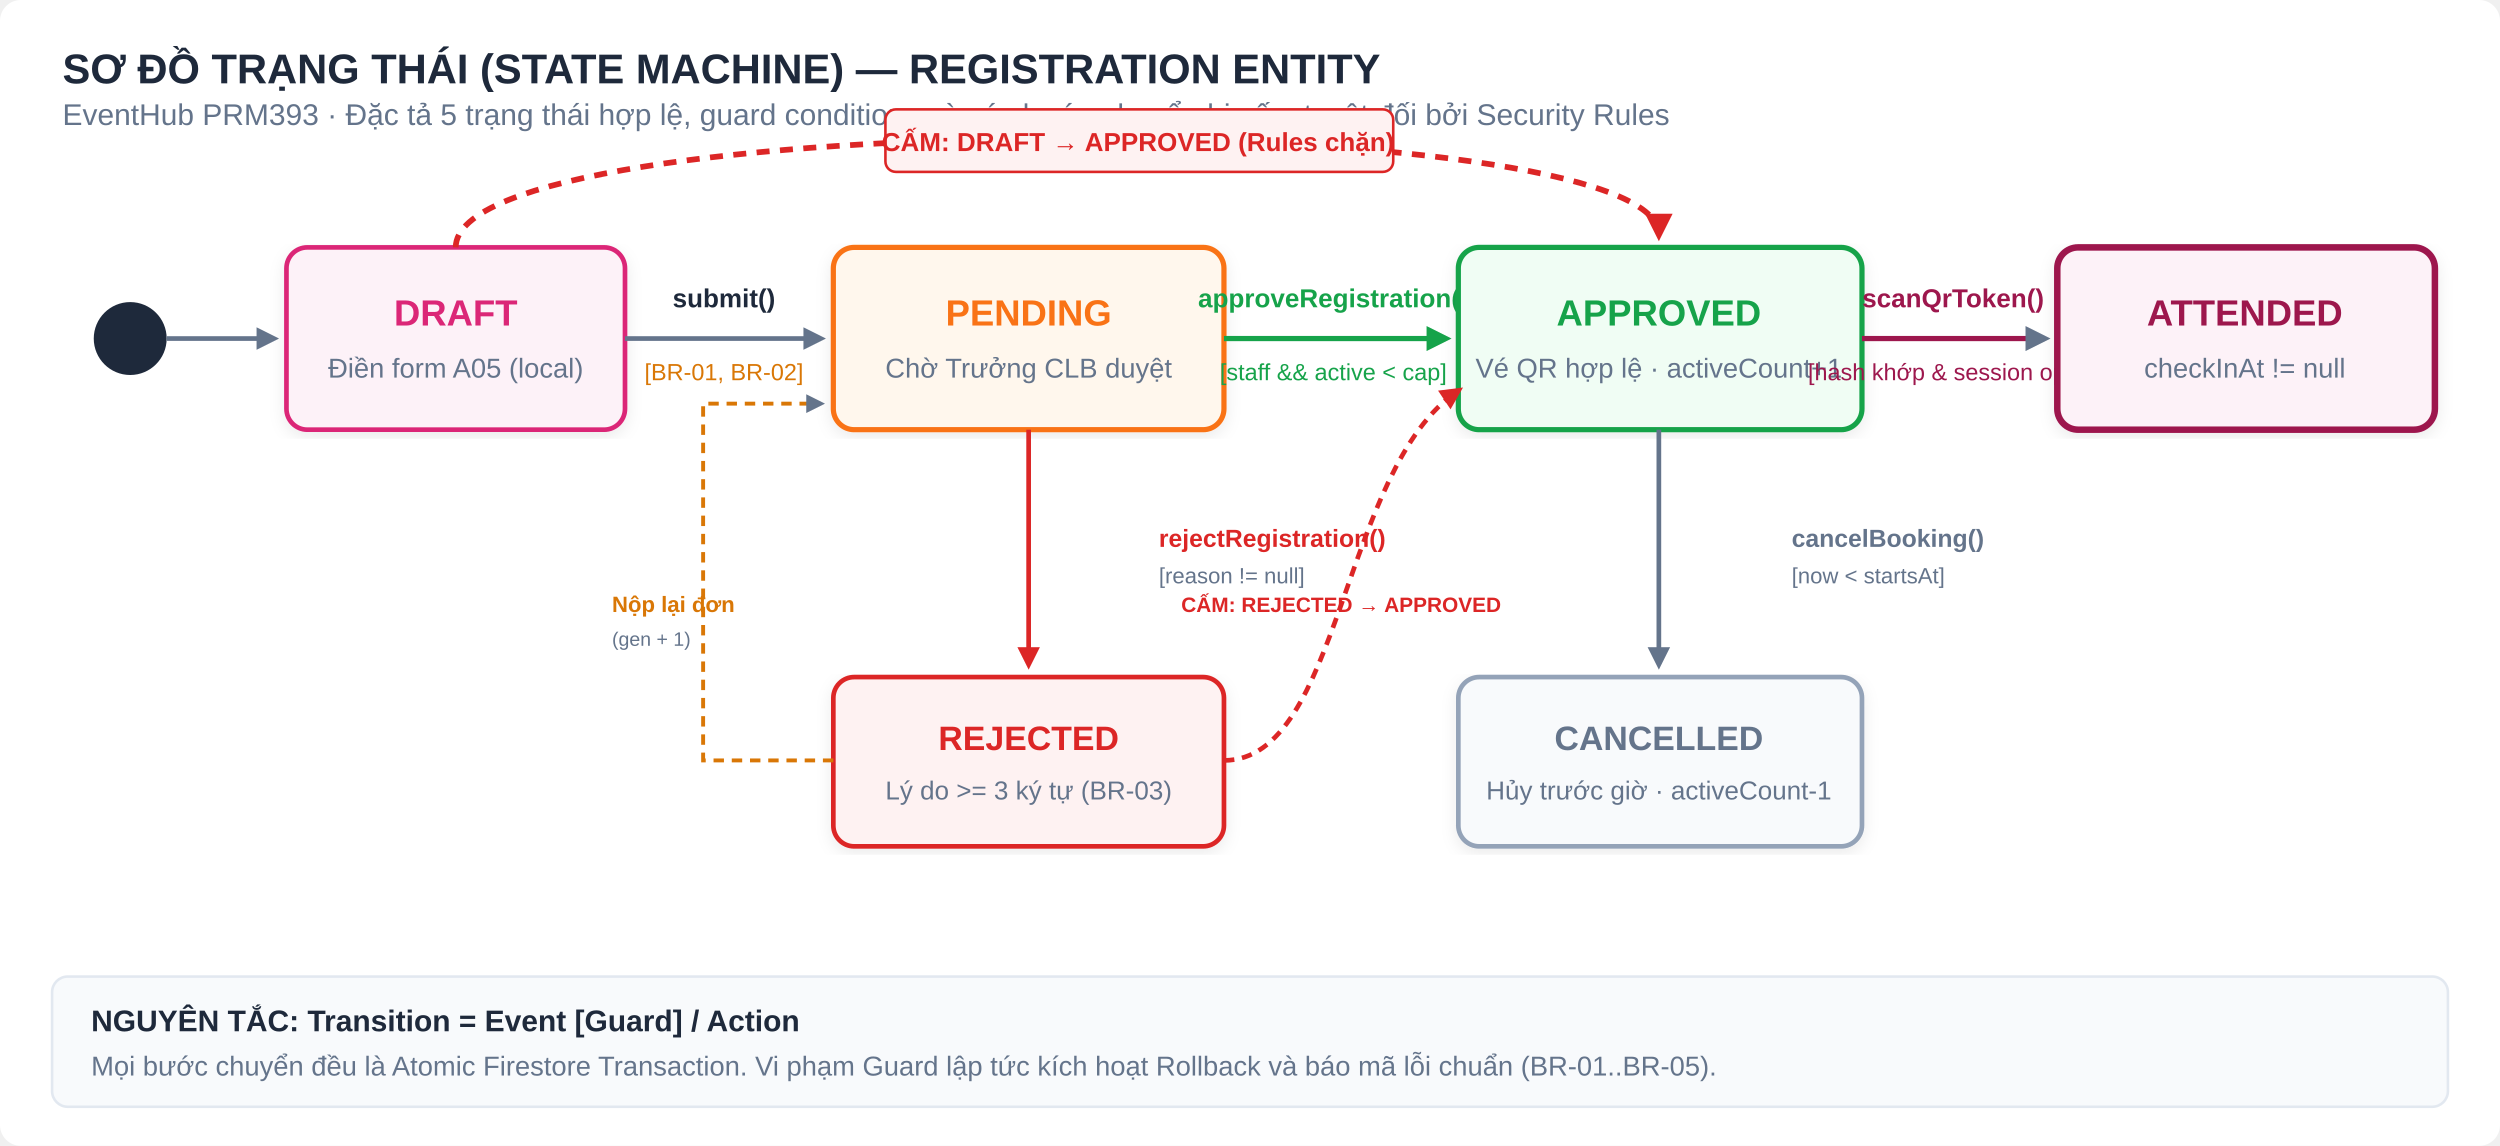
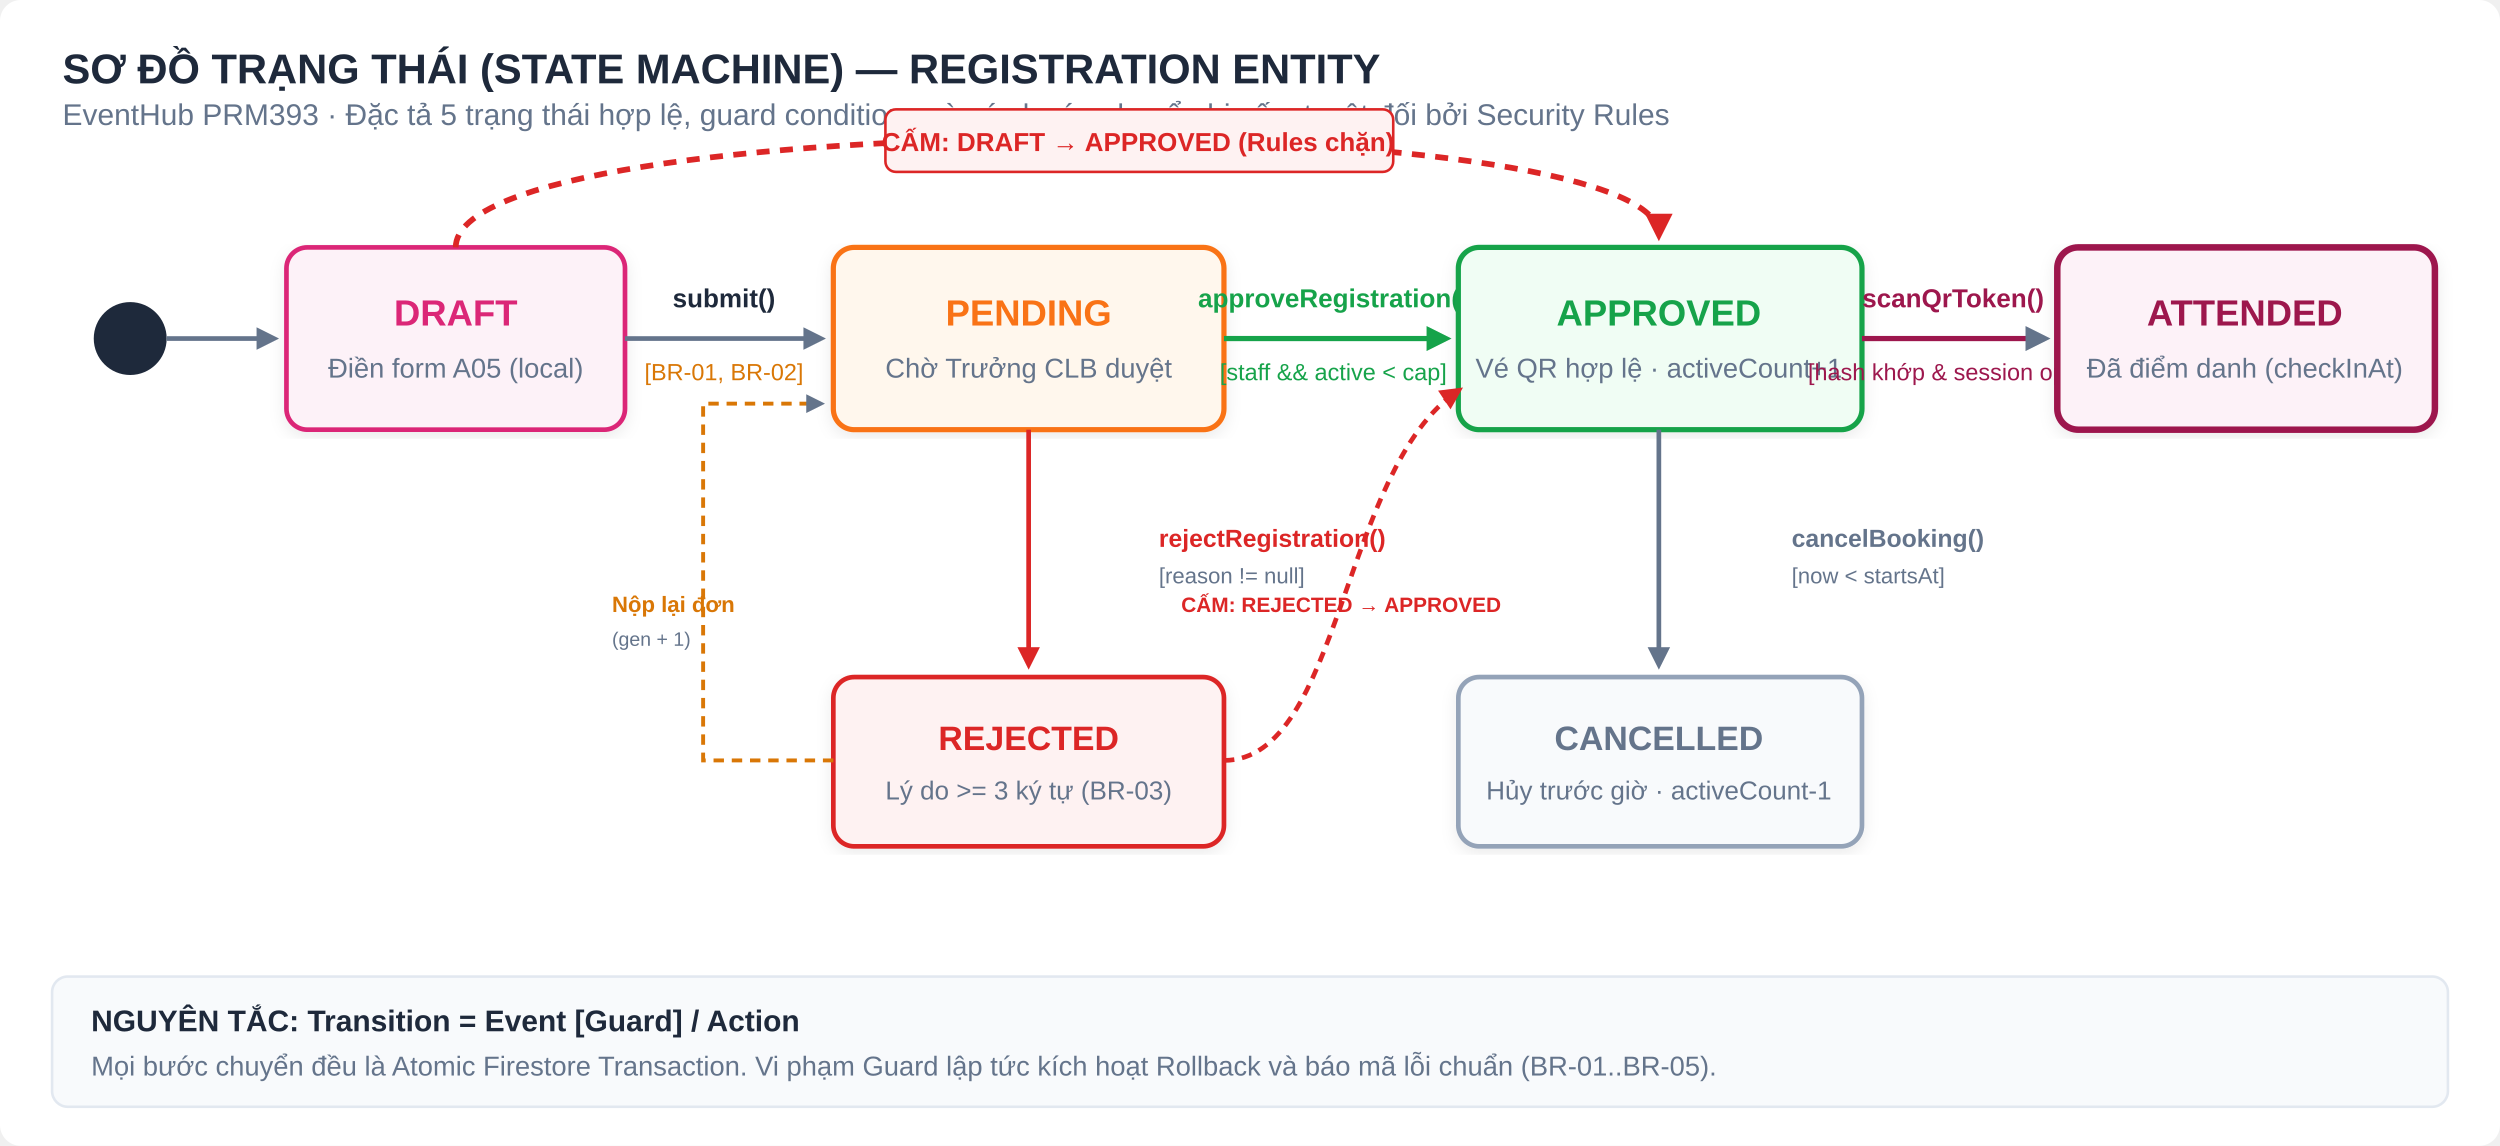
<svg xmlns="http://www.w3.org/2000/svg" viewBox="0 0 960 440" width="100%" height="100%">
  <defs>
    <marker id="arrow" viewBox="0 0 10 10" refX="6" refY="5" markerWidth="6" markerHeight="6" orient="auto-start-reverse">
      <path d="M 0 1 L 8 5 L 0 9 z" fill="#64748B" />
    </marker>
    <marker id="arrow-green" viewBox="0 0 10 10" refX="6" refY="5" markerWidth="6" markerHeight="6" orient="auto-start-reverse">
      <path d="M 0 1 L 8 5 L 0 9 z" fill="#16A34A" />
    </marker>
    <marker id="arrow-red" viewBox="0 0 10 10" refX="6" refY="5" markerWidth="6" markerHeight="6" orient="auto-start-reverse">
      <path d="M 0 1 L 8 5 L 0 9 z" fill="#DC2626" />
    </marker>
    <filter id="shadow" x="-5%" y="-5%" width="110%" height="110%">
      <feDropShadow dx="0" dy="2" stdDeviation="3" flood-opacity="0.08" />
    </filter>
  </defs>
  <rect width="960" height="440" rx="8" fill="#FFFFFF" />
  <text x="24" y="32" font-family="Calibri, Arial, sans-serif" font-size="16" font-weight="700" fill="#1E293B">SƠ ĐỒ TRẠNG THÁI (STATE MACHINE) — REGISTRATION ENTITY</text>
  <text x="24" y="48" font-family="Calibri, Arial, sans-serif" font-size="11.5" fill="#64748B">EventHub PRM393 · Đặc tả 5 trạng thái hợp lệ, guard conditions và các bước chuyển bị cấm tuyệt đối bởi Security Rules</text>
  <circle cx="50" cy="130" r="14" fill="#1E293B" />
  <line x1="64" y1="130" x2="105" y2="130" stroke="#64748B" stroke-width="1.8" marker-end="url(#arrow)" />
  <rect x="110" y="95" width="130" height="70" rx="8" fill="#FDF2F8" stroke="#DB2777" stroke-width="1.8" filter="url(#shadow)" />
  <text x="175" y="125" font-family="Calibri, Arial, sans-serif" font-size="14" font-weight="700" fill="#DB2777" text-anchor="middle">DRAFT</text>
  <text x="175" y="145" font-family="Calibri, Arial, sans-serif" font-size="10.5" fill="#64748B" text-anchor="middle">Điền form A05 (local)</text>
  <line x1="240" y1="130" x2="315" y2="130" stroke="#64748B" stroke-width="1.8" marker-end="url(#arrow)" />
  <text x="278" y="118" font-family="Calibri, Arial, sans-serif" font-size="10" font-weight="700" fill="#1E293B" text-anchor="middle">submit()</text>
  <text x="278" y="146" font-family="Calibri, Arial, sans-serif" font-size="9" fill="#D97706" text-anchor="middle">[BR-01, BR-02]</text>
  <rect x="320" y="95" width="150" height="70" rx="8" fill="#FFF7ED" stroke="#F97316" stroke-width="2" filter="url(#shadow)" />
  <text x="395" y="125" font-family="Calibri, Arial, sans-serif" font-size="14" font-weight="700" fill="#F97316" text-anchor="middle">PENDING</text>
  <text x="395" y="145" font-family="Calibri, Arial, sans-serif" font-size="10.5" fill="#64748B" text-anchor="middle">Chờ Trưởng CLB duyệt</text>
  <line x1="470" y1="130" x2="555" y2="130" stroke="#16A34A" stroke-width="2" marker-end="url(#arrow-green)" />
  <text x="512" y="118" font-family="Calibri, Arial, sans-serif" font-size="10" font-weight="700" fill="#16A34A" text-anchor="middle">approveRegistration()</text>
  <text x="512" y="146" font-family="Calibri, Arial, sans-serif" font-size="9" fill="#16A34A" text-anchor="middle">[staff &amp;&amp; active &lt; cap]</text>
  <rect x="560" y="95" width="155" height="70" rx="8" fill="#F0FDF4" stroke="#16A34A" stroke-width="2" filter="url(#shadow)" />
  <text x="637" y="125" font-family="Calibri, Arial, sans-serif" font-size="14" font-weight="700" fill="#16A34A" text-anchor="middle">APPROVED</text>
  <text x="637" y="145" font-family="Calibri, Arial, sans-serif" font-size="10.5" fill="#64748B" text-anchor="middle">Vé QR hợp lệ · activeCount+1</text>
  <line x1="715" y1="130" x2="785" y2="130" stroke="#9D174D" stroke-width="2" marker-end="url(#arrow)" />
  <text x="750" y="118" font-family="Calibri, Arial, sans-serif" font-size="10" font-weight="700" fill="#9D174D" text-anchor="middle">scanQrToken()</text>
  <text x="750" y="146" font-family="Calibri, Arial, sans-serif" font-size="9" fill="#9D174D" text-anchor="middle">[hash khớp &amp; session open]</text>
  <rect x="790" y="95" width="145" height="70" rx="8" fill="#FDF2F8" stroke="#9D174D" stroke-width="2.5" filter="url(#shadow)" />
  <text x="862" y="125" font-family="Calibri, Arial, sans-serif" font-size="14" font-weight="700" fill="#9D174D" text-anchor="middle">ATTENDED</text>
-   <text x="862" y="145" font-family="Calibri, Arial, sans-serif" font-size="10.5" fill="#64748B" text-anchor="middle">checkInAt != null</text>
+   <text x="862" y="145" font-family="Calibri, Arial, sans-serif" font-size="10.5" fill="#64748B" text-anchor="middle">Đã điểm danh (checkInAt)</text>
  <rect x="320" y="260" width="150" height="65" rx="8" fill="#FEF2F2" stroke="#DC2626" stroke-width="1.8" filter="url(#shadow)" />
  <text x="395" y="288" font-family="Calibri, Arial, sans-serif" font-size="13" font-weight="700" fill="#DC2626" text-anchor="middle">REJECTED</text>
  <text x="395" y="307" font-family="Calibri, Arial, sans-serif" font-size="10" fill="#64748B" text-anchor="middle">Lý do &gt;= 3 ký tự (BR-03)</text>
  <line x1="395" y1="165" x2="395" y2="255" stroke="#DC2626" stroke-width="1.8" marker-end="url(#arrow-red)" />
  <text x="445" y="210" font-family="Calibri, Arial, sans-serif" font-size="9.5" font-weight="700" fill="#DC2626">rejectRegistration()</text>
  <text x="445" y="224" font-family="Calibri, Arial, sans-serif" font-size="8.5" fill="#64748B">[reason != null]</text>
  <rect x="560" y="260" width="155" height="65" rx="8" fill="#F8FAFC" stroke="#94A3B8" stroke-width="1.8" filter="url(#shadow)" />
  <text x="637" y="288" font-family="Calibri, Arial, sans-serif" font-size="13" font-weight="700" fill="#64748B" text-anchor="middle">CANCELLED</text>
  <text x="637" y="307" font-family="Calibri, Arial, sans-serif" font-size="10" fill="#64748B" text-anchor="middle">Hủy trước giờ · activeCount-1</text>
  <line x1="637" y1="165" x2="637" y2="255" stroke="#64748B" stroke-width="1.8" marker-end="url(#arrow)" />
  <text x="688" y="210" font-family="Calibri, Arial, sans-serif" font-size="9.5" font-weight="700" fill="#64748B">cancelBooking()</text>
  <text x="688" y="224" font-family="Calibri, Arial, sans-serif" font-size="8.5" fill="#64748B">[now &lt; startsAt]</text>
  <path d="M 320 292 L 270 292 L 270 155 L 315 155" fill="none" stroke="#D97706" stroke-width="1.5" stroke-dasharray="4,3" marker-end="url(#arrow)" />
  <text x="235" y="235" font-family="Calibri, Arial, sans-serif" font-size="8.5" font-weight="700" fill="#D97706">Nộp lại đơn</text>
  <text x="235" y="248" font-family="Calibri, Arial, sans-serif" font-size="7.5" fill="#64748B">(gen + 1)</text>
  <path d="M 175 95 C 175 40, 637 40, 637 90" fill="none" stroke="#DC2626" stroke-width="2.2" stroke-dasharray="5,4" marker-end="url(#arrow-red)" />
  <rect x="340" y="42" width="195" height="24" rx="4" fill="#FEF2F2" stroke="#DC2626" stroke-width="1" />
  <text x="437" y="58" font-family="Calibri, Arial, sans-serif" font-size="10" font-weight="700" fill="#DC2626" text-anchor="middle">CẤM: DRAFT → APPROVED (Rules chặn)</text>
  <path d="M 470 292 C 515 292, 515 180, 560 150" fill="none" stroke="#DC2626" stroke-width="1.8" stroke-dasharray="4,3" marker-end="url(#arrow-red)" />
  <text x="515" y="235" font-family="Calibri, Arial, sans-serif" font-size="8" font-weight="700" fill="#DC2626" text-anchor="middle">CẤM: REJECTED → APPROVED</text>
  <rect x="20" y="375" width="920" height="50" rx="6" fill="#F8FAFC" stroke="#E2E8F0" />
  <text x="35" y="396" font-family="Calibri, Arial, sans-serif" font-size="11.5" font-weight="700" fill="#1E293B">NGUYÊN TẮC: Transition = Event [Guard] / Action</text>
  <text x="35" y="413" font-family="Calibri, Arial, sans-serif" font-size="10.5" fill="#64748B">Mọi bước chuyển đều là Atomic Firestore Transaction. Vi phạm Guard lập tức kích hoạt Rollback và báo mã lỗi chuẩn (BR-01..BR-05).</text>
</svg>
